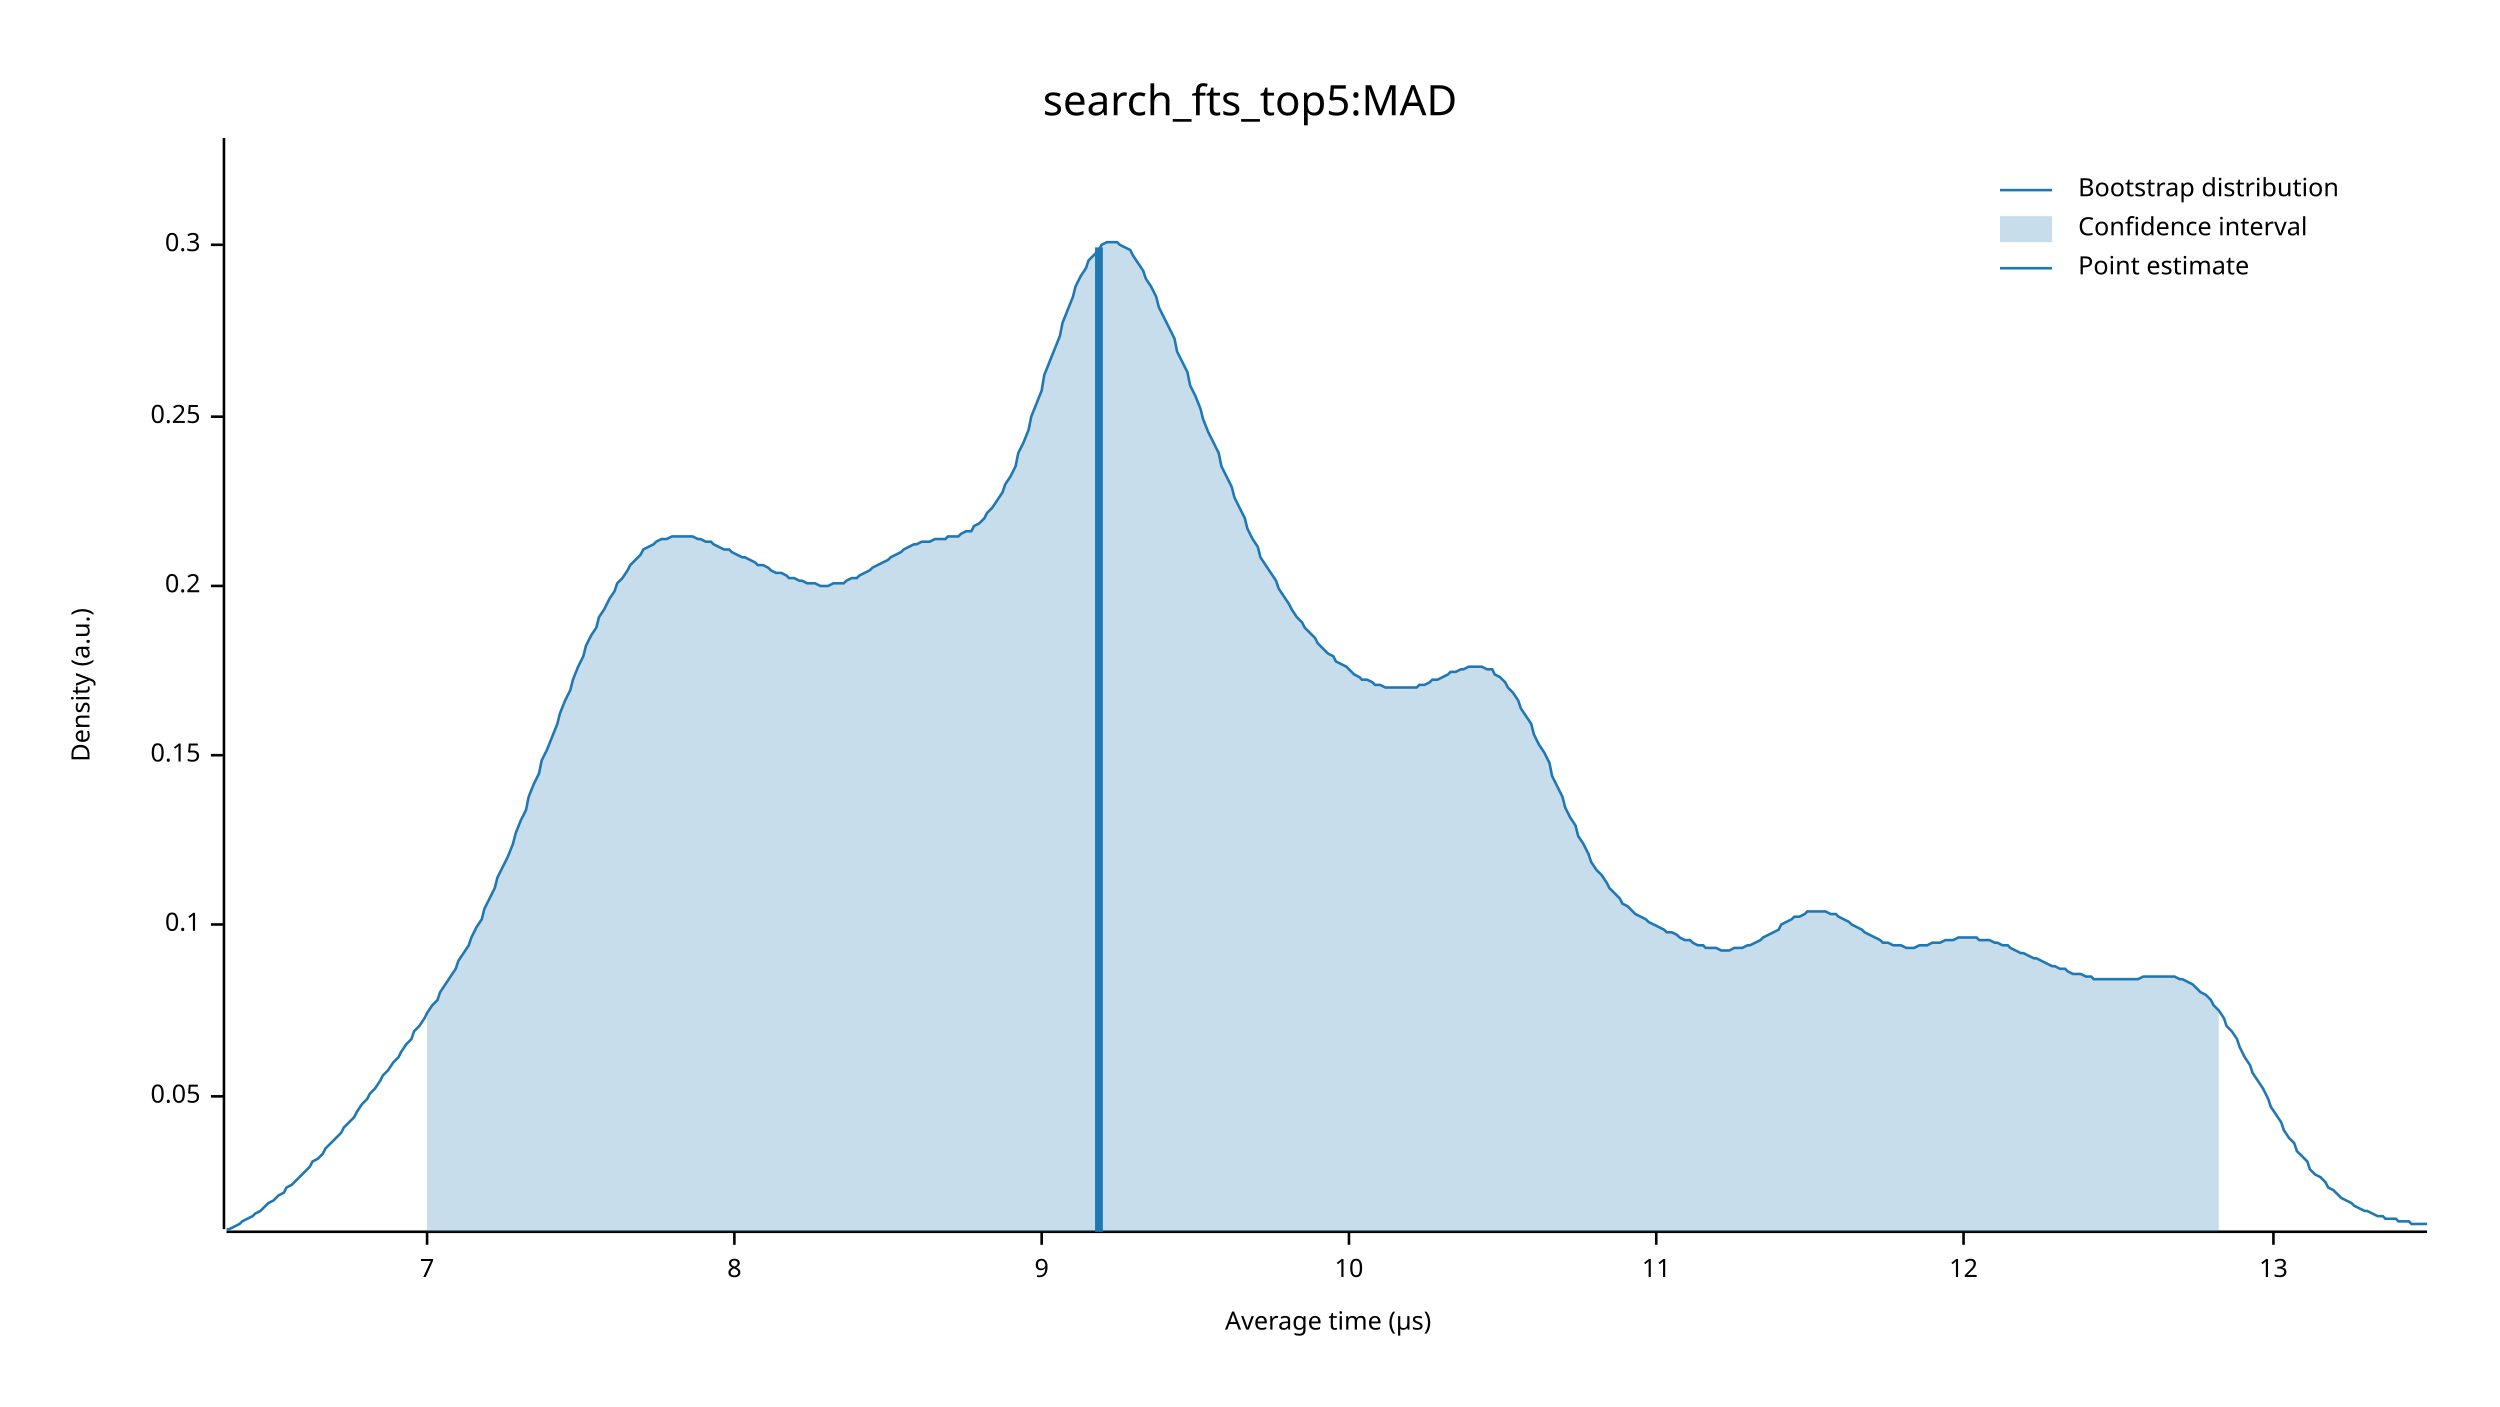
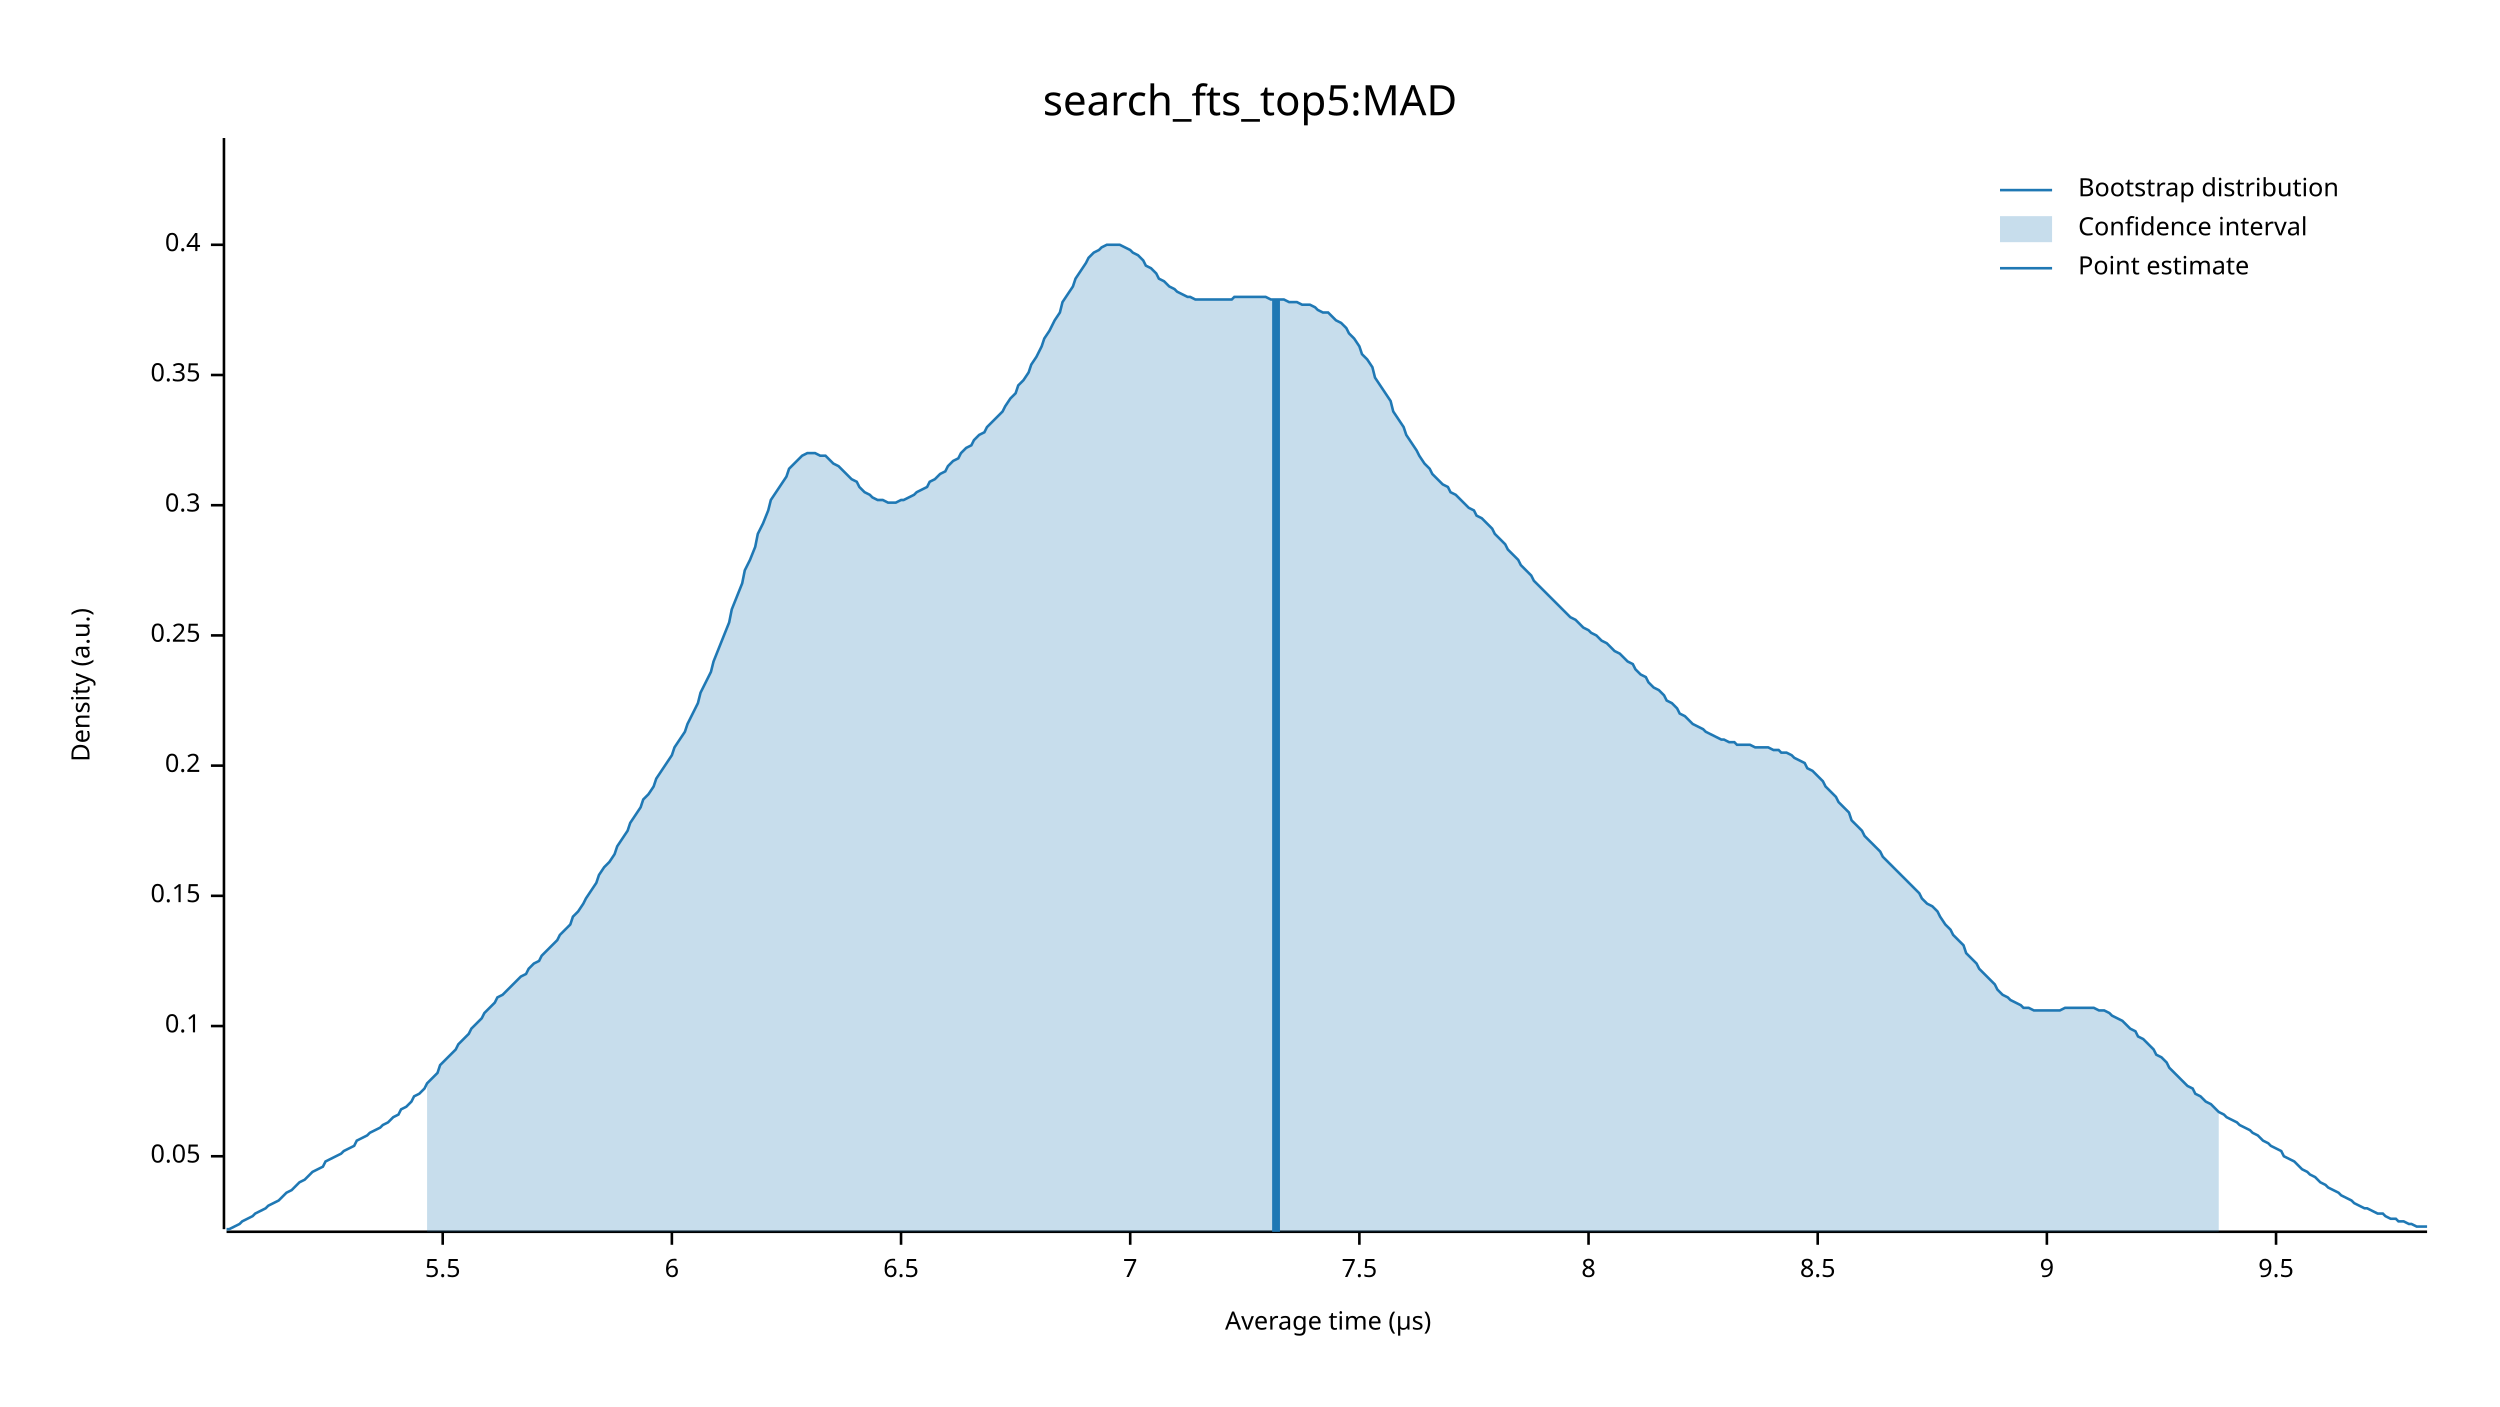
<svg xmlns="http://www.w3.org/2000/svg" width="960" height="540" viewBox="0 0 960 540">
  <text x="480" y="32" dy="0.76em" text-anchor="middle" font-family="sans-serif" font-size="16.129" opacity="1" fill="#000000">
search_fts_top5:MAD
</text>
  <text x="27" y="263" dy="0.76em" text-anchor="middle" font-family="sans-serif" font-size="9.677" opacity="1" fill="#000000" transform="rotate(270, 27, 263)">
Density (a.u.)
</text>
  <text x="510" y="513" dy="-0.5ex" text-anchor="middle" font-family="sans-serif" font-size="9.677" opacity="1" fill="#000000">
Average time (µs)
</text>
  <polyline fill="none" opacity="1" stroke="#000000" stroke-width="1" points="86,53 86,472 " />
-   <text x="77" y="421" dy="0.5ex" text-anchor="end" font-family="sans-serif" font-size="9.677" opacity="1" fill="#000000">
+   <text x="77" y="444" dy="0.5ex" text-anchor="end" font-family="sans-serif" font-size="9.677" opacity="1" fill="#000000">
0.05
</text>
-   <polyline fill="none" opacity="1" stroke="#000000" stroke-width="1" points="81,421 86,421 " />
-   <text x="77" y="355" dy="0.5ex" text-anchor="end" font-family="sans-serif" font-size="9.677" opacity="1" fill="#000000">
+   <polyline fill="none" opacity="1" stroke="#000000" stroke-width="1" points="81,444 86,444 " />
+   <text x="77" y="394" dy="0.5ex" text-anchor="end" font-family="sans-serif" font-size="9.677" opacity="1" fill="#000000">
0.1
</text>
-   <polyline fill="none" opacity="1" stroke="#000000" stroke-width="1" points="81,355 86,355 " />
-   <text x="77" y="290" dy="0.5ex" text-anchor="end" font-family="sans-serif" font-size="9.677" opacity="1" fill="#000000">
+   <polyline fill="none" opacity="1" stroke="#000000" stroke-width="1" points="81,394 86,394 " />
+   <text x="77" y="344" dy="0.5ex" text-anchor="end" font-family="sans-serif" font-size="9.677" opacity="1" fill="#000000">
0.15
</text>
-   <polyline fill="none" opacity="1" stroke="#000000" stroke-width="1" points="81,290 86,290 " />
-   <text x="77" y="225" dy="0.5ex" text-anchor="end" font-family="sans-serif" font-size="9.677" opacity="1" fill="#000000">
+   <polyline fill="none" opacity="1" stroke="#000000" stroke-width="1" points="81,344 86,344 " />
+   <text x="77" y="294" dy="0.5ex" text-anchor="end" font-family="sans-serif" font-size="9.677" opacity="1" fill="#000000">
0.2
</text>
-   <polyline fill="none" opacity="1" stroke="#000000" stroke-width="1" points="81,225 86,225 " />
-   <text x="77" y="160" dy="0.5ex" text-anchor="end" font-family="sans-serif" font-size="9.677" opacity="1" fill="#000000">
+   <polyline fill="none" opacity="1" stroke="#000000" stroke-width="1" points="81,294 86,294 " />
+   <text x="77" y="244" dy="0.5ex" text-anchor="end" font-family="sans-serif" font-size="9.677" opacity="1" fill="#000000">
0.25
</text>
-   <polyline fill="none" opacity="1" stroke="#000000" stroke-width="1" points="81,160 86,160 " />
+   <polyline fill="none" opacity="1" stroke="#000000" stroke-width="1" points="81,244 86,244 " />
+   <text x="77" y="194" dy="0.5ex" text-anchor="end" font-family="sans-serif" font-size="9.677" opacity="1" fill="#000000">
+ 0.3
+ </text>
+   <polyline fill="none" opacity="1" stroke="#000000" stroke-width="1" points="81,194 86,194 " />
+   <text x="77" y="144" dy="0.5ex" text-anchor="end" font-family="sans-serif" font-size="9.677" opacity="1" fill="#000000">
+ 0.35
+ </text>
+   <polyline fill="none" opacity="1" stroke="#000000" stroke-width="1" points="81,144 86,144 " />
  <text x="77" y="94" dy="0.5ex" text-anchor="end" font-family="sans-serif" font-size="9.677" opacity="1" fill="#000000">
- 0.3
+ 0.4
</text>
  <polyline fill="none" opacity="1" stroke="#000000" stroke-width="1" points="81,94 86,94 " />
  <polyline fill="none" opacity="1" stroke="#000000" stroke-width="1" points="87,473 932,473 " />
-   <text x="164" y="483" dy="0.76em" text-anchor="middle" font-family="sans-serif" font-size="9.677" opacity="1" fill="#000000">
+   <text x="170" y="483" dy="0.76em" text-anchor="middle" font-family="sans-serif" font-size="9.677" opacity="1" fill="#000000">
+ 5.5
+ </text>
+   <polyline fill="none" opacity="1" stroke="#000000" stroke-width="1" points="170,473 170,478 " />
+   <text x="258" y="483" dy="0.76em" text-anchor="middle" font-family="sans-serif" font-size="9.677" opacity="1" fill="#000000">
+ 6
+ </text>
+   <polyline fill="none" opacity="1" stroke="#000000" stroke-width="1" points="258,473 258,478 " />
+   <text x="346" y="483" dy="0.76em" text-anchor="middle" font-family="sans-serif" font-size="9.677" opacity="1" fill="#000000">
+ 6.5
+ </text>
+   <polyline fill="none" opacity="1" stroke="#000000" stroke-width="1" points="346,473 346,478 " />
+   <text x="434" y="483" dy="0.76em" text-anchor="middle" font-family="sans-serif" font-size="9.677" opacity="1" fill="#000000">
7
</text>
-   <polyline fill="none" opacity="1" stroke="#000000" stroke-width="1" points="164,473 164,478 " />
-   <text x="282" y="483" dy="0.76em" text-anchor="middle" font-family="sans-serif" font-size="9.677" opacity="1" fill="#000000">
+   <polyline fill="none" opacity="1" stroke="#000000" stroke-width="1" points="434,473 434,478 " />
+   <text x="522" y="483" dy="0.76em" text-anchor="middle" font-family="sans-serif" font-size="9.677" opacity="1" fill="#000000">
+ 7.5
+ </text>
+   <polyline fill="none" opacity="1" stroke="#000000" stroke-width="1" points="522,473 522,478 " />
+   <text x="610" y="483" dy="0.76em" text-anchor="middle" font-family="sans-serif" font-size="9.677" opacity="1" fill="#000000">
8
</text>
-   <polyline fill="none" opacity="1" stroke="#000000" stroke-width="1" points="282,473 282,478 " />
-   <text x="400" y="483" dy="0.76em" text-anchor="middle" font-family="sans-serif" font-size="9.677" opacity="1" fill="#000000">
+   <polyline fill="none" opacity="1" stroke="#000000" stroke-width="1" points="610,473 610,478 " />
+   <text x="698" y="483" dy="0.76em" text-anchor="middle" font-family="sans-serif" font-size="9.677" opacity="1" fill="#000000">
+ 8.5
+ </text>
+   <polyline fill="none" opacity="1" stroke="#000000" stroke-width="1" points="698,473 698,478 " />
+   <text x="786" y="483" dy="0.76em" text-anchor="middle" font-family="sans-serif" font-size="9.677" opacity="1" fill="#000000">
9
</text>
-   <polyline fill="none" opacity="1" stroke="#000000" stroke-width="1" points="400,473 400,478 " />
-   <text x="518" y="483" dy="0.76em" text-anchor="middle" font-family="sans-serif" font-size="9.677" opacity="1" fill="#000000">
- 10
+   <polyline fill="none" opacity="1" stroke="#000000" stroke-width="1" points="786,473 786,478 " />
+   <text x="874" y="483" dy="0.76em" text-anchor="middle" font-family="sans-serif" font-size="9.677" opacity="1" fill="#000000">
+ 9.5
</text>
-   <polyline fill="none" opacity="1" stroke="#000000" stroke-width="1" points="518,473 518,478 " />
-   <text x="636" y="483" dy="0.76em" text-anchor="middle" font-family="sans-serif" font-size="9.677" opacity="1" fill="#000000">
- 11
- </text>
-   <polyline fill="none" opacity="1" stroke="#000000" stroke-width="1" points="636,473 636,478 " />
-   <text x="754" y="483" dy="0.76em" text-anchor="middle" font-family="sans-serif" font-size="9.677" opacity="1" fill="#000000">
- 12
- </text>
-   <polyline fill="none" opacity="1" stroke="#000000" stroke-width="1" points="754,473 754,478 " />
-   <text x="873" y="483" dy="0.76em" text-anchor="middle" font-family="sans-serif" font-size="9.677" opacity="1" fill="#000000">
- 13
- </text>
-   <polyline fill="none" opacity="1" stroke="#000000" stroke-width="1" points="873,473 873,478 " />
-   <polyline fill="none" opacity="1" stroke="#1F78B4" stroke-width="1" points="87,472 88,472 90,471 92,470 93,469 95,468 97,467 98,466 100,465 102,463 103,462 105,461 107,459 109,458 110,456 112,455 114,453 115,452 117,450 119,448 120,446 122,445 124,443 125,441 127,439 129,437 131,435 132,433 134,431 136,429 137,427 139,424 141,422 142,420 144,418 146,415 147,413 149,411 151,408 153,406 154,404 156,401 158,399 159,396 161,394 163,391 164,389 166,386 168,384 169,381 171,378 173,375 175,372 176,369 178,366 180,363 181,360 183,356 185,353 186,349 188,345 190,341 191,337 193,333 195,329 197,324 198,320 200,315 202,311 203,306 205,301 207,297 208,292 210,288 212,283 214,278 215,274 217,269 219,265 220,261 222,256 224,252 225,248 227,244 229,241 230,237 232,234 234,230 236,227 237,224 239,222 241,219 242,217 244,215 246,213 247,211 249,210 251,209 252,208 254,207 256,207 258,206 259,206 261,206 263,206 264,206 266,206 268,207 269,207 271,208 273,208 274,209 276,210 278,211 280,211 281,212 283,213 285,214 286,214 288,215 290,216 291,217 293,217 295,218 296,219 298,220 300,220 302,221 303,222 305,222 307,223 308,223 310,224 312,224 313,224 315,225 317,225 318,225 320,224 322,224 324,224 325,223 327,222 329,222 330,221 332,220 334,219 335,218 337,217 339,216 341,215 342,214 344,213 346,212 347,211 349,210 351,209 352,209 354,208 356,208 357,208 359,207 361,207 363,207 364,206 366,206 368,206 369,205 371,204 373,204 374,202 376,201 378,199 379,197 381,195 383,192 385,189 386,186 388,183 390,179 391,174 393,170 395,165 396,160 398,155 400,150 401,144 403,139 405,134 407,129 408,124 410,119 412,114 413,110 415,106 417,103 418,100 420,98 422,96 423,94 425,93 427,93 429,93 430,94 432,95 434,96 435,98 437,101 439,104 440,107 442,110 444,114 445,118 447,122 449,126 451,130 452,135 454,139 456,143 457,148 459,152 461,157 462,161 464,166 466,170 468,174 469,179 471,183 473,187 474,191 476,195 478,199 479,203 481,207 483,210 484,214 486,217 488,220 490,223 491,226 493,229 495,232 496,234 498,237 500,239 501,241 503,243 505,245 506,247 508,249 510,251 512,252 513,254 515,255 517,256 518,257 520,259 522,260 523,261 525,261 527,262 528,263 530,263 532,264 534,264 535,264 537,264 539,264 540,264 542,264 544,264 545,263 547,263 549,262 550,261 552,261 554,260 556,259 557,258 559,258 561,257 562,257 564,256 566,256 567,256 569,256 571,257 573,257 574,259 576,260 578,262 579,264 581,266 583,269 584,272 586,275 588,278 589,282 591,286 593,289 595,293 596,298 598,302 600,306 601,310 603,314 605,317 606,321 608,324 610,328 611,331 613,334 615,336 617,339 618,341 620,343 622,345 623,347 625,348 627,350 628,351 630,352 632,353 633,354 635,355 637,356 639,357 640,358 642,358 644,359 645,360 647,361 649,361 650,362 652,363 654,363 655,364 657,364 659,364 661,365 662,365 664,365 666,364 667,364 669,364 671,363 672,363 674,362 676,361 677,360 679,359 681,358 683,357 684,355 686,354 688,353 689,352 691,352 693,351 694,350 696,350 698,350 700,350 701,350 703,351 705,351 706,352 708,353 710,354 711,355 713,356 715,357 716,358 718,359 720,360 722,361 723,362 725,362 727,363 728,363 730,363 732,364 733,364 735,364 737,363 738,363 740,363 742,362 744,362 745,362 747,361 749,361 750,361 752,360 754,360 755,360 757,360 759,360 760,361 762,361 764,361 766,362 767,362 769,363 771,363 772,364 774,365 776,366 777,366 779,367 781,368 782,368 784,369 786,370 788,371 789,371 791,372 793,372 794,373 796,374 798,374 799,374 801,375 803,375 804,376 806,376 808,376 810,376 811,376 813,376 815,376 816,376 818,376 820,376 821,376 823,375 825,375 827,375 828,375 830,375 832,375 833,375 835,375 837,376 838,376 840,377 842,378 843,379 845,381 847,382 849,384 850,386 852,388 854,391 855,394 857,396 859,399 860,402 862,406 864,409 865,412 867,415 869,418 871,422 872,425 874,428 876,431 877,434 879,437 881,439 882,442 884,444 886,446 887,449 889,451 891,452 893,454 894,456 896,457 898,459 899,460 901,461 903,462 904,463 906,464 908,465 909,465 911,466 913,467 915,467 916,468 918,468 920,468 921,469 923,469 925,469 926,470 928,470 930,470 932,470 " />
-   <polygon opacity="0.25" fill="#1F78B4" points="164,389 166,386 168,384 169,381 171,378 173,375 175,372 176,369 178,366 180,363 181,360 183,356 185,353 186,349 188,345 190,341 191,337 193,333 195,329 197,324 198,320 200,315 202,311 203,306 205,301 207,297 208,292 210,288 212,283 214,278 215,274 217,269 219,265 220,261 222,256 224,252 225,248 227,244 229,241 230,237 232,234 234,230 236,227 237,224 239,222 241,219 242,217 244,215 246,213 247,211 249,210 251,209 252,208 254,207 256,207 258,206 259,206 261,206 263,206 264,206 266,206 268,207 269,207 271,208 273,208 274,209 276,210 278,211 280,211 281,212 283,213 285,214 286,214 288,215 290,216 291,217 293,217 295,218 296,219 298,220 300,220 302,221 303,222 305,222 307,223 308,223 310,224 312,224 313,224 315,225 317,225 318,225 320,224 322,224 324,224 325,223 327,222 329,222 330,221 332,220 334,219 335,218 337,217 339,216 341,215 342,214 344,213 346,212 347,211 349,210 351,209 352,209 354,208 356,208 357,208 359,207 361,207 363,207 364,206 366,206 368,206 369,205 371,204 373,204 374,202 376,201 378,199 379,197 381,195 383,192 385,189 386,186 388,183 390,179 391,174 393,170 395,165 396,160 398,155 400,150 401,144 403,139 405,134 407,129 408,124 410,119 412,114 413,110 415,106 417,103 418,100 420,98 422,96 423,94 425,93 427,93 429,93 430,94 432,95 434,96 435,98 437,101 439,104 440,107 442,110 444,114 445,118 447,122 449,126 451,130 452,135 454,139 456,143 457,148 459,152 461,157 462,161 464,166 466,170 468,174 469,179 471,183 473,187 474,191 476,195 478,199 479,203 481,207 483,210 484,214 486,217 488,220 490,223 491,226 493,229 495,232 496,234 498,237 500,239 501,241 503,243 505,245 506,247 508,249 510,251 512,252 513,254 515,255 517,256 518,257 520,259 522,260 523,261 525,261 527,262 528,263 530,263 532,264 534,264 535,264 537,264 539,264 540,264 542,264 544,264 545,263 547,263 549,262 550,261 552,261 554,260 556,259 557,258 559,258 561,257 562,257 564,256 566,256 567,256 569,256 571,257 573,257 574,259 576,260 578,262 579,264 581,266 583,269 584,272 586,275 588,278 589,282 591,286 593,289 595,293 596,298 598,302 600,306 601,310 603,314 605,317 606,321 608,324 610,328 611,331 613,334 615,336 617,339 618,341 620,343 622,345 623,347 625,348 627,350 628,351 630,352 632,353 633,354 635,355 637,356 639,357 640,358 642,358 644,359 645,360 647,361 649,361 650,362 652,363 654,363 655,364 657,364 659,364 661,365 662,365 664,365 666,364 667,364 669,364 671,363 672,363 674,362 676,361 677,360 679,359 681,358 683,357 684,355 686,354 688,353 689,352 691,352 693,351 694,350 696,350 698,350 700,350 701,350 703,351 705,351 706,352 708,353 710,354 711,355 713,356 715,357 716,358 718,359 720,360 722,361 723,362 725,362 727,363 728,363 730,363 732,364 733,364 735,364 737,363 738,363 740,363 742,362 744,362 745,362 747,361 749,361 750,361 752,360 754,360 755,360 757,360 759,360 760,361 762,361 764,361 766,362 767,362 769,363 771,363 772,364 774,365 776,366 777,366 779,367 781,368 782,368 784,369 786,370 788,371 789,371 791,372 793,372 794,373 796,374 798,374 799,374 801,375 803,375 804,376 806,376 808,376 810,376 811,376 813,376 815,376 816,376 818,376 820,376 821,376 823,375 825,375 827,375 828,375 830,375 832,375 833,375 835,375 837,376 838,376 840,377 842,378 843,379 845,381 847,382 849,384 850,386 852,388 852,473 164,473 " />
-   <polyline fill="none" opacity="1" stroke="#1F78B4" stroke-width="3" points="422,473 422,95 " />
+   <polyline fill="none" opacity="1" stroke="#000000" stroke-width="1" points="874,473 874,478 " />
+   <polyline fill="none" opacity="1" stroke="#1F78B4" stroke-width="1" points="87,472 88,472 90,471 92,470 93,469 95,468 97,467 98,466 100,465 102,464 103,463 105,462 107,461 109,459 110,458 112,457 114,455 115,454 117,453 119,451 120,450 122,449 124,448 125,446 127,445 129,444 131,443 132,442 134,441 136,440 137,438 139,437 141,436 142,435 144,434 146,433 147,432 149,431 151,429 153,428 154,426 156,425 158,423 159,421 161,420 163,418 164,416 166,414 168,412 169,409 171,407 173,405 175,403 176,401 178,399 180,397 181,395 183,393 185,391 186,389 188,387 190,385 191,383 193,382 195,380 197,378 198,377 200,375 202,374 203,372 205,370 207,369 208,367 210,365 212,363 214,361 215,359 217,357 219,355 220,352 222,350 224,347 225,345 227,342 229,339 230,336 232,333 234,331 236,328 237,325 239,322 241,319 242,316 244,313 246,310 247,307 249,305 251,302 252,299 254,296 256,293 258,290 259,287 261,284 263,281 264,278 266,274 268,270 269,266 271,262 273,258 274,254 276,249 278,244 280,239 281,234 283,229 285,224 286,219 288,215 290,210 291,205 293,201 295,196 296,192 298,189 300,186 302,183 303,180 305,178 307,176 308,175 310,174 312,174 313,174 315,175 317,175 318,176 320,178 322,179 324,181 325,182 327,184 329,185 330,187 332,189 334,190 335,191 337,192 339,192 341,193 342,193 344,193 346,192 347,192 349,191 351,190 352,189 354,188 356,187 357,185 359,184 361,182 363,181 364,179 366,177 368,176 369,174 371,172 373,171 374,169 376,167 378,166 379,164 381,162 383,160 385,158 386,156 388,153 390,151 391,148 393,146 395,143 396,140 398,137 400,133 401,130 403,127 405,123 407,120 408,116 410,113 412,110 413,107 415,104 417,101 418,99 420,97 422,96 423,95 425,94 427,94 429,94 430,94 432,95 434,96 435,97 437,98 439,100 440,102 442,103 444,105 445,107 447,108 449,110 451,111 452,112 454,113 456,114 457,114 459,115 461,115 462,115 464,115 466,115 468,115 469,115 471,115 473,115 474,114 476,114 478,114 479,114 481,114 483,114 484,114 486,114 488,115 490,115 491,115 493,115 495,116 496,116 498,116 500,117 501,117 503,117 505,118 506,119 508,120 510,120 512,122 513,123 515,124 517,126 518,128 520,130 522,133 523,136 525,138 527,141 528,145 530,148 532,151 534,154 535,158 537,161 539,164 540,167 542,170 544,173 545,175 547,178 549,180 550,182 552,184 554,186 556,187 557,189 559,190 561,192 562,193 564,195 566,196 567,198 569,199 571,201 573,203 574,205 576,207 578,209 579,211 581,213 583,215 584,217 586,219 588,221 589,223 591,225 593,227 595,229 596,230 598,232 600,234 601,235 603,237 605,238 606,239 608,241 610,242 611,243 613,244 615,246 617,247 618,248 620,250 622,251 623,252 625,254 627,255 628,257 630,259 632,260 633,262 635,264 637,265 639,267 640,269 642,270 644,272 645,274 647,275 649,277 650,278 652,279 654,280 655,281 657,282 659,283 661,284 662,284 664,285 666,285 667,286 669,286 671,286 672,286 674,287 676,287 677,287 679,287 681,288 683,288 684,289 686,289 688,290 689,291 691,292 693,293 694,295 696,296 698,298 700,300 701,302 703,304 705,306 706,308 708,310 710,312 711,315 713,317 715,319 716,321 718,323 720,325 722,327 723,329 725,331 727,333 728,334 730,336 732,338 733,339 735,341 737,343 738,345 740,347 742,348 744,350 745,352 747,355 749,357 750,359 752,361 754,363 755,366 757,368 759,370 760,372 762,374 764,376 766,378 767,380 769,382 771,383 772,384 774,385 776,386 777,387 779,387 781,388 782,388 784,388 786,388 788,388 789,388 791,388 793,387 794,387 796,387 798,387 799,387 801,387 803,387 804,387 806,388 808,388 810,389 811,390 813,391 815,392 816,393 818,395 820,396 821,398 823,399 825,401 827,403 828,405 830,406 832,408 833,410 835,412 837,414 838,415 840,417 842,418 843,420 845,421 847,423 849,424 850,425 852,427 854,428 855,429 857,430 859,431 860,432 862,433 864,434 865,435 867,436 869,438 871,439 872,440 874,441 876,442 877,444 879,445 881,446 882,447 884,449 886,450 887,451 889,452 891,454 893,455 894,456 896,457 898,458 899,459 901,460 903,461 904,462 906,463 908,464 909,464 911,465 913,466 915,466 916,467 918,468 920,468 921,469 923,469 925,470 926,470 928,471 930,471 932,471 " />
+   <polygon opacity="0.25" fill="#1F78B4" points="164,416 166,414 168,412 169,409 171,407 173,405 175,403 176,401 178,399 180,397 181,395 183,393 185,391 186,389 188,387 190,385 191,383 193,382 195,380 197,378 198,377 200,375 202,374 203,372 205,370 207,369 208,367 210,365 212,363 214,361 215,359 217,357 219,355 220,352 222,350 224,347 225,345 227,342 229,339 230,336 232,333 234,331 236,328 237,325 239,322 241,319 242,316 244,313 246,310 247,307 249,305 251,302 252,299 254,296 256,293 258,290 259,287 261,284 263,281 264,278 266,274 268,270 269,266 271,262 273,258 274,254 276,249 278,244 280,239 281,234 283,229 285,224 286,219 288,215 290,210 291,205 293,201 295,196 296,192 298,189 300,186 302,183 303,180 305,178 307,176 308,175 310,174 312,174 313,174 315,175 317,175 318,176 320,178 322,179 324,181 325,182 327,184 329,185 330,187 332,189 334,190 335,191 337,192 339,192 341,193 342,193 344,193 346,192 347,192 349,191 351,190 352,189 354,188 356,187 357,185 359,184 361,182 363,181 364,179 366,177 368,176 369,174 371,172 373,171 374,169 376,167 378,166 379,164 381,162 383,160 385,158 386,156 388,153 390,151 391,148 393,146 395,143 396,140 398,137 400,133 401,130 403,127 405,123 407,120 408,116 410,113 412,110 413,107 415,104 417,101 418,99 420,97 422,96 423,95 425,94 427,94 429,94 430,94 432,95 434,96 435,97 437,98 439,100 440,102 442,103 444,105 445,107 447,108 449,110 451,111 452,112 454,113 456,114 457,114 459,115 461,115 462,115 464,115 466,115 468,115 469,115 471,115 473,115 474,114 476,114 478,114 479,114 481,114 483,114 484,114 486,114 488,115 490,115 491,115 493,115 495,116 496,116 498,116 500,117 501,117 503,117 505,118 506,119 508,120 510,120 512,122 513,123 515,124 517,126 518,128 520,130 522,133 523,136 525,138 527,141 528,145 530,148 532,151 534,154 535,158 537,161 539,164 540,167 542,170 544,173 545,175 547,178 549,180 550,182 552,184 554,186 556,187 557,189 559,190 561,192 562,193 564,195 566,196 567,198 569,199 571,201 573,203 574,205 576,207 578,209 579,211 581,213 583,215 584,217 586,219 588,221 589,223 591,225 593,227 595,229 596,230 598,232 600,234 601,235 603,237 605,238 606,239 608,241 610,242 611,243 613,244 615,246 617,247 618,248 620,250 622,251 623,252 625,254 627,255 628,257 630,259 632,260 633,262 635,264 637,265 639,267 640,269 642,270 644,272 645,274 647,275 649,277 650,278 652,279 654,280 655,281 657,282 659,283 661,284 662,284 664,285 666,285 667,286 669,286 671,286 672,286 674,287 676,287 677,287 679,287 681,288 683,288 684,289 686,289 688,290 689,291 691,292 693,293 694,295 696,296 698,298 700,300 701,302 703,304 705,306 706,308 708,310 710,312 711,315 713,317 715,319 716,321 718,323 720,325 722,327 723,329 725,331 727,333 728,334 730,336 732,338 733,339 735,341 737,343 738,345 740,347 742,348 744,350 745,352 747,355 749,357 750,359 752,361 754,363 755,366 757,368 759,370 760,372 762,374 764,376 766,378 767,380 769,382 771,383 772,384 774,385 776,386 777,387 779,387 781,388 782,388 784,388 786,388 788,388 789,388 791,388 793,387 794,387 796,387 798,387 799,387 801,387 803,387 804,387 806,388 808,388 810,389 811,390 813,391 815,392 816,393 818,395 820,396 821,398 823,399 825,401 827,403 828,405 830,406 832,408 833,410 835,412 837,414 838,415 840,417 842,418 843,420 845,421 847,423 849,424 850,425 852,427 852,473 164,473 " />
+   <polyline fill="none" opacity="1" stroke="#1F78B4" stroke-width="3" points="490,473 490,115 " />
  <text x="798" y="68" dy="0.76em" text-anchor="start" font-family="sans-serif" font-size="9.677" opacity="1" fill="#000000">
Bootstrap distribution
</text>
  <text x="798" y="83" dy="0.76em" text-anchor="start" font-family="sans-serif" font-size="9.677" opacity="1" fill="#000000">
Confidence interval
</text>
  <text x="798" y="98" dy="0.76em" text-anchor="start" font-family="sans-serif" font-size="9.677" opacity="1" fill="#000000">
Point estimate
</text>
  <polyline fill="none" opacity="1" stroke="#1F78B4" stroke-width="1" points="768,73 788,73 " />
  <rect x="768" y="83" width="20" height="10" opacity="0.25" fill="#1F78B4" stroke="none" />
  <polyline fill="none" opacity="1" stroke="#1F78B4" stroke-width="1" points="768,103 788,103 " />
</svg>
